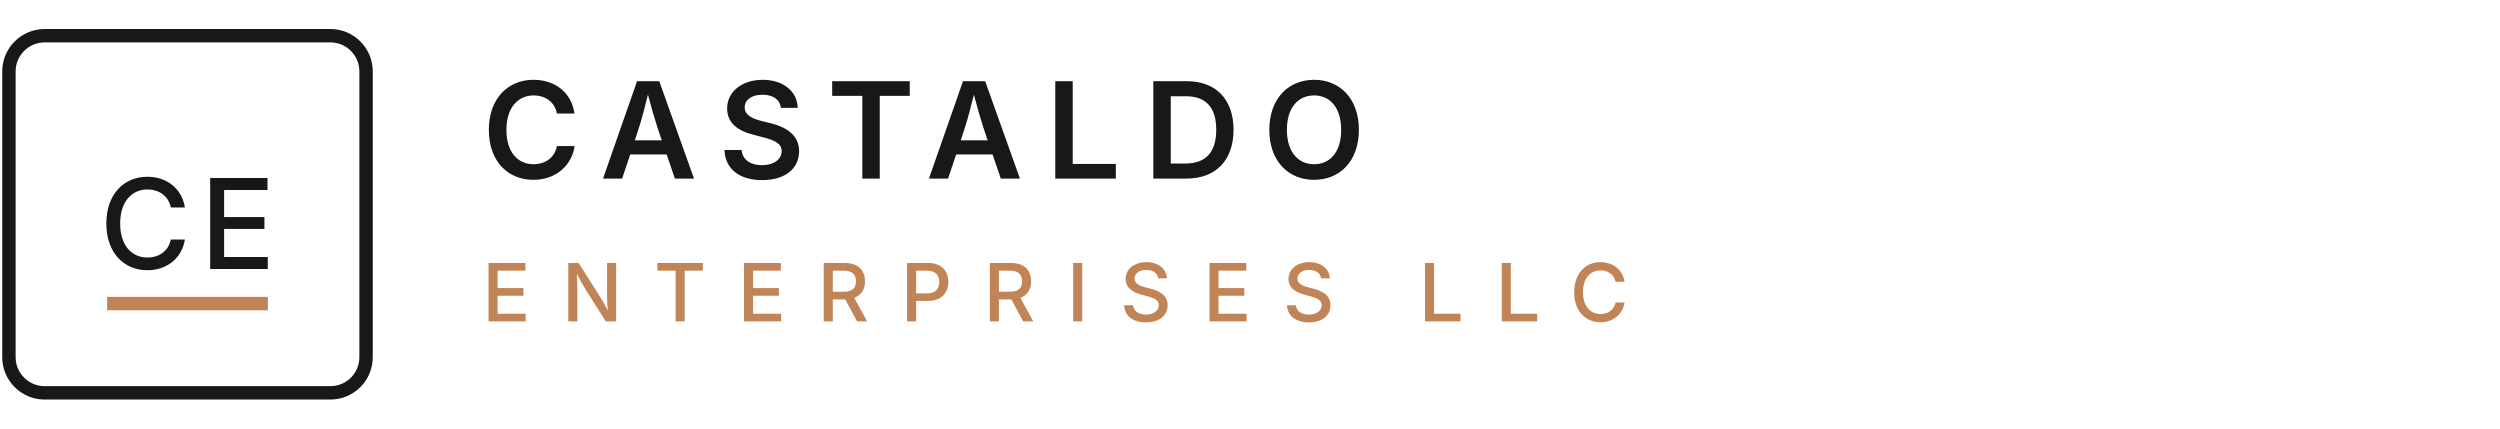
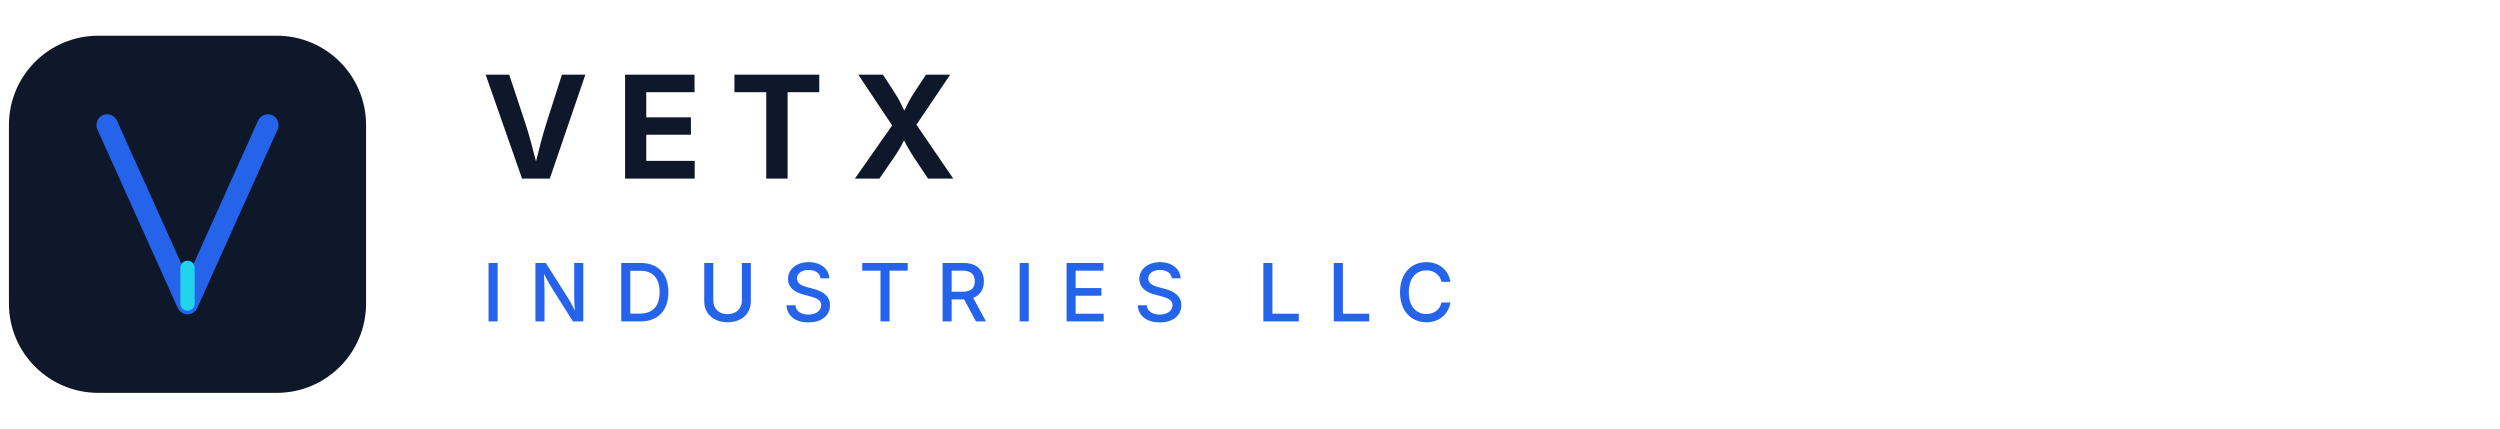
<svg xmlns="http://www.w3.org/2000/svg" width="280" height="48" viewBox="0 0 280 48" fill="none">
-   <rect x="1" y="4" width="40" height="40" rx="4" stroke="#18181B" stroke-width="1.5" fill="none" />
-   <text x="21" y="25" text-anchor="middle" dominant-baseline="middle" fill="#18181B" font-family="system-ui, -apple-system, BlinkMacSystemFont, 'Segoe UI', sans-serif" font-size="14" font-weight="500" letter-spacing="1">CE</text>
-   <line x1="12" y1="34" x2="30" y2="34" stroke="#C08457" stroke-width="1.5" />
-   <text x="54" y="20" fill="#18181B" font-family="system-ui, -apple-system, BlinkMacSystemFont, 'Segoe UI', sans-serif" font-size="15" font-weight="600" letter-spacing="2.5">CASTALDO</text>
-   <text x="54" y="36" fill="#C08457" font-family="system-ui, -apple-system, BlinkMacSystemFont, 'Segoe UI', sans-serif" font-size="9" font-weight="500" letter-spacing="3.5">ENTERPRISES LLC</text>
+   <rect x="1" y="4" width="40" height="40" rx="10" fill="#0F172A" />
+   <path d="M12 14 L21 34 L30 14" stroke="#2563EB" stroke-width="2.4" stroke-linecap="round" stroke-linejoin="round" fill="none" />
+   <path d="M21 34 L21 30" stroke="#22D3EE" stroke-width="1.6" stroke-linecap="round" />
+   <text x="54" y="20" fill="#0F172A" font-family="system-ui, -apple-system, BlinkMacSystemFont, 'Segoe UI', sans-serif" font-size="16" font-weight="700" letter-spacing="3">VETX</text>
+   <text x="54" y="36" fill="#2563EB" font-family="system-ui, -apple-system, BlinkMacSystemFont, 'Segoe UI', sans-serif" font-size="9" font-weight="500" letter-spacing="2.8">INDUSTRIES LLC</text>
</svg>
